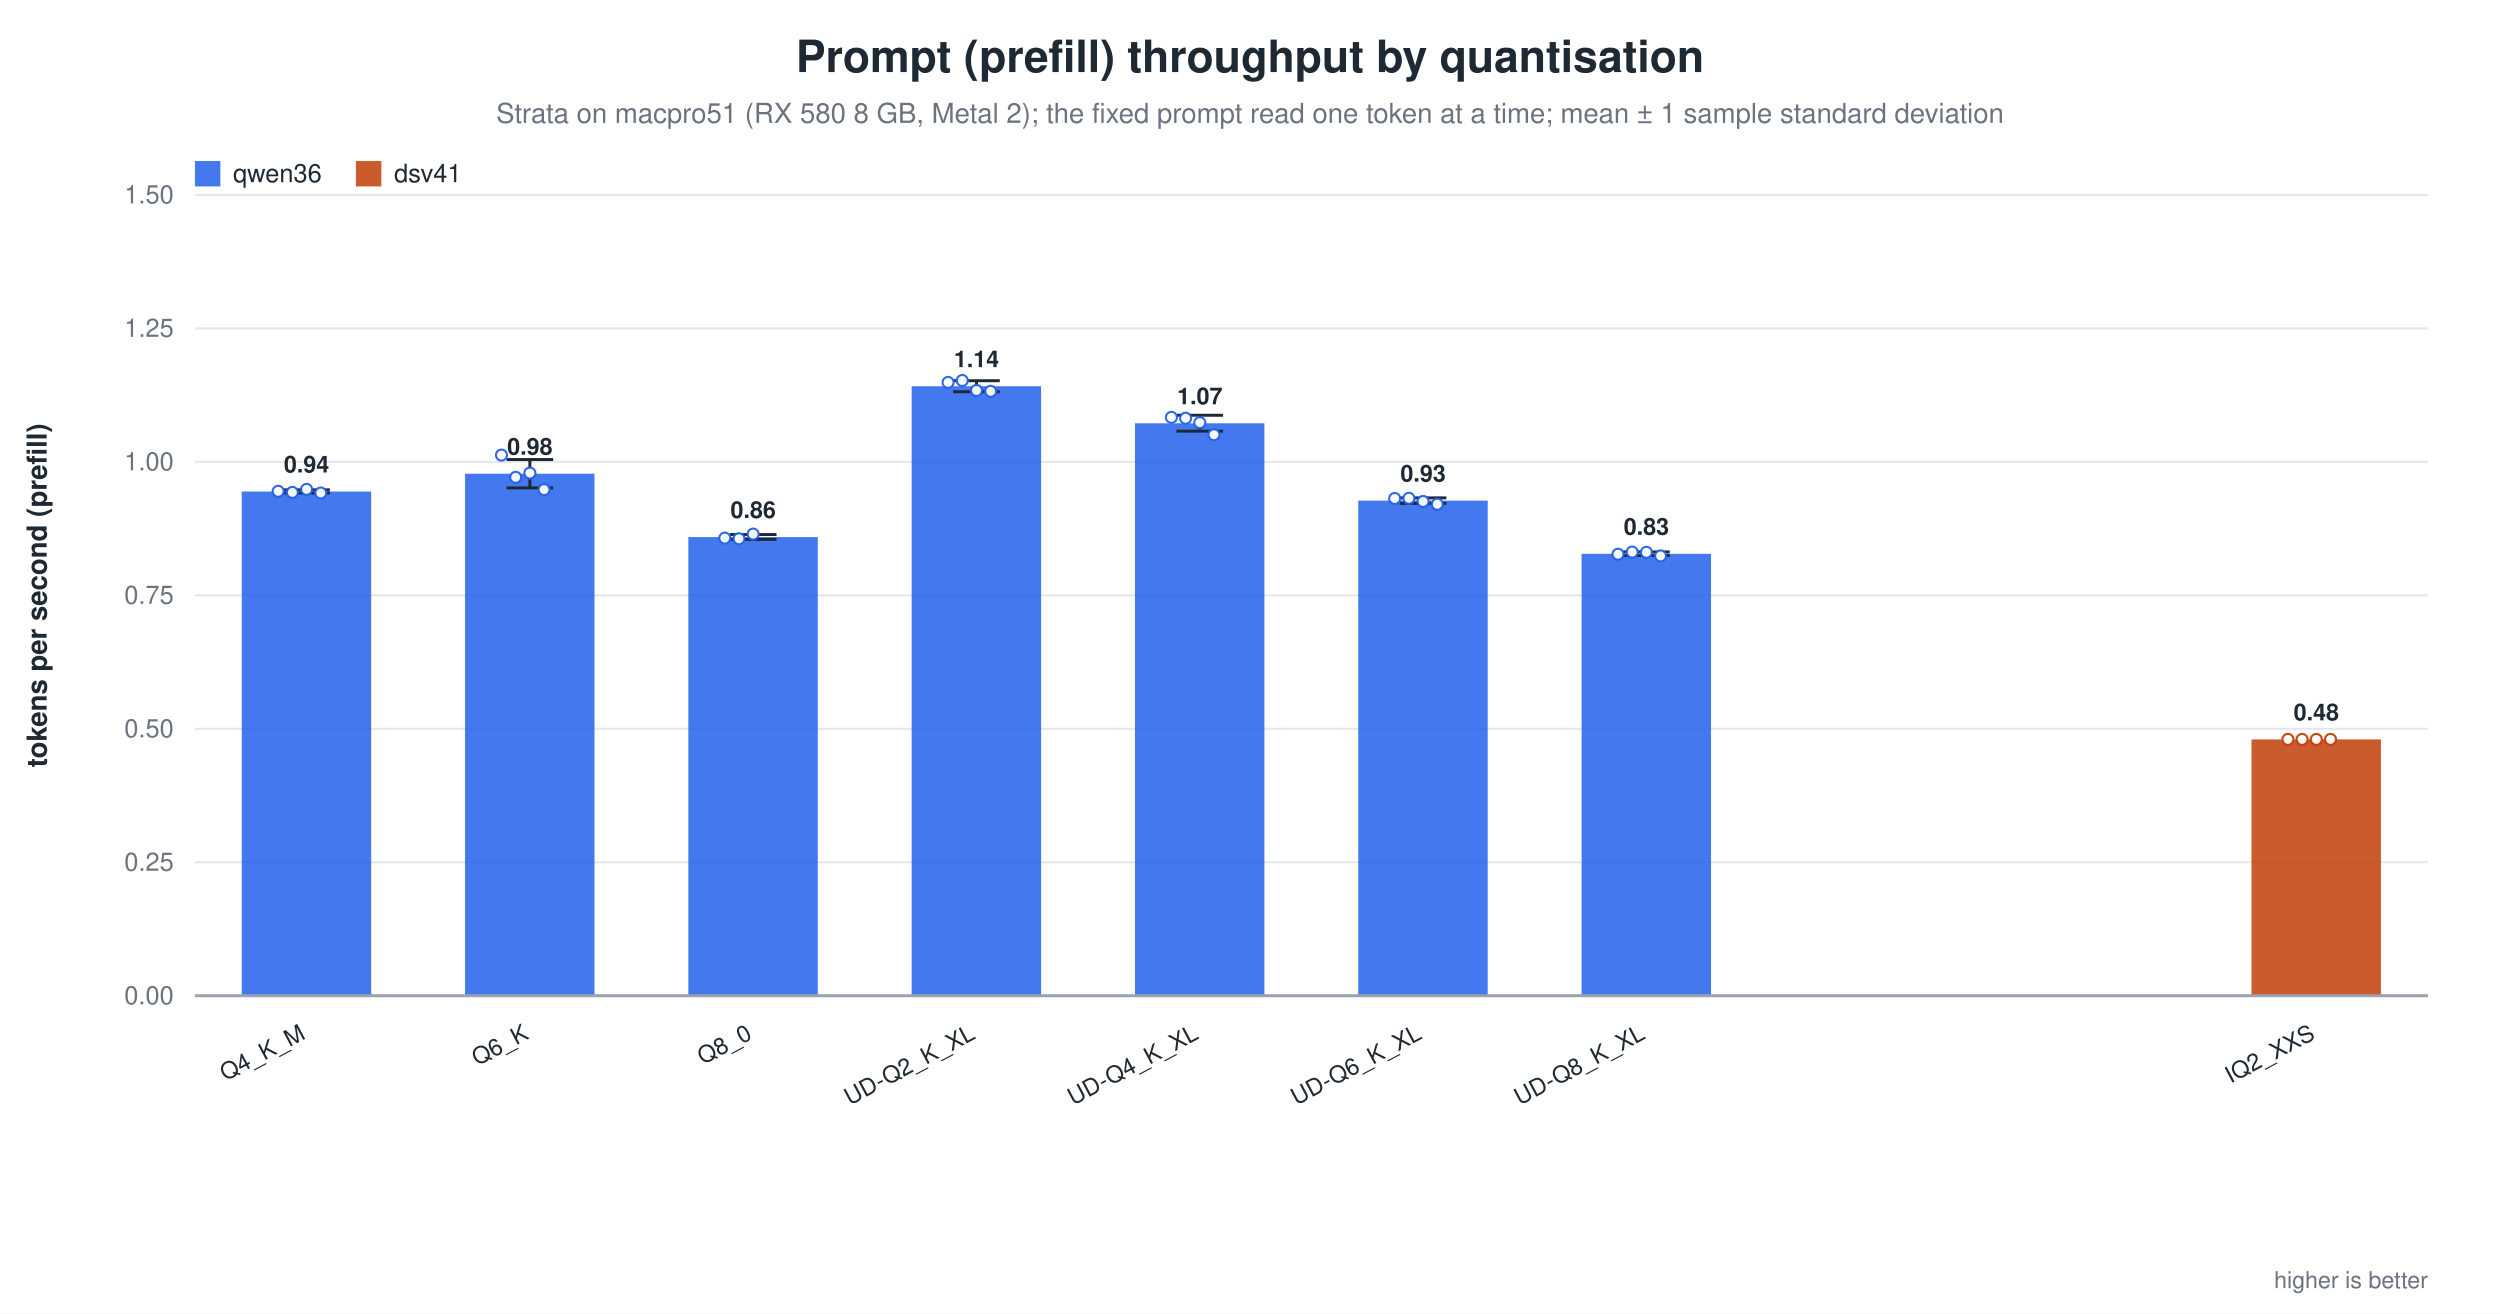
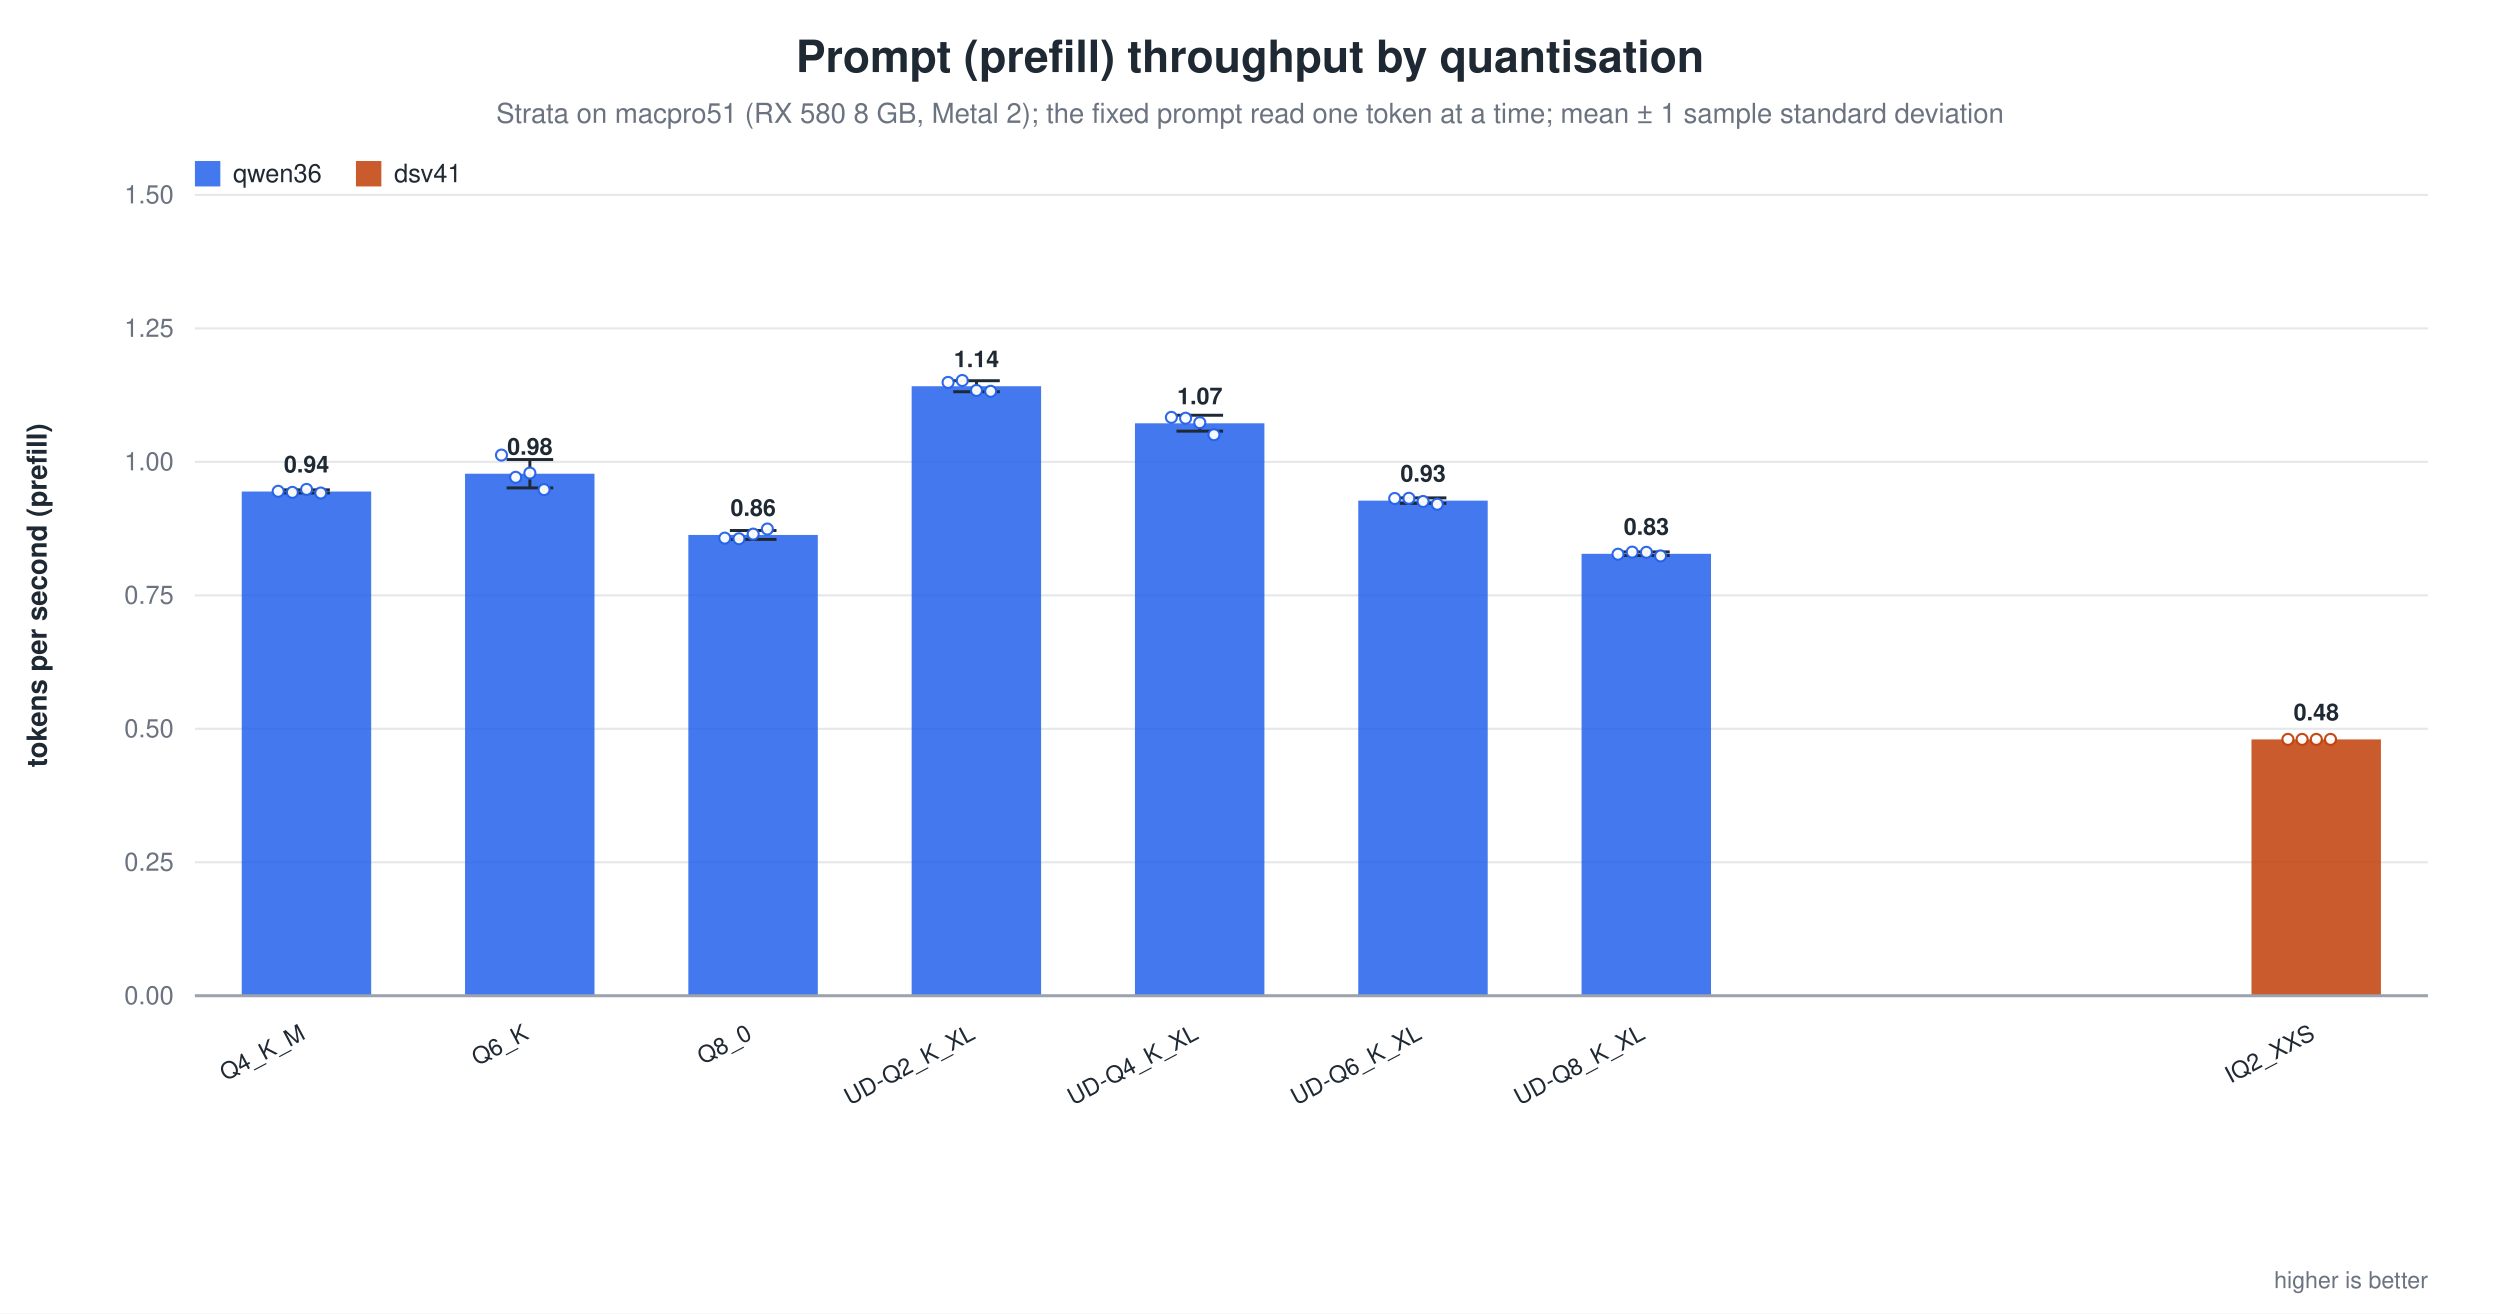
<svg xmlns="http://www.w3.org/2000/svg" width="1180" height="620" viewBox="0 0 1180 620" role="img" aria-label="Prompt (prefill) throughput by quantisation">
  <rect width="1180" height="620" fill="white" />
  <text x="590.0" y="34" text-anchor="middle" font-family="Helvetica, Arial, sans-serif" font-size="21" font-weight="600" fill="#1f2933">Prompt (prefill) throughput by quantisation</text>
  <text x="590.0" y="58" text-anchor="middle" font-family="Helvetica, Arial, sans-serif" font-size="13" fill="#6b7280">Strata on macpro51 (RX 580 8 GB, Metal 2); the fixed prompt read one token at a time; mean ± 1 sample standard deviation</text>
  <line x1="92.0" y1="470.0" x2="1146.0" y2="470.0" stroke="#9ca3af" stroke-width="1.0" />
  <text x="82.0" y="474.0" text-anchor="end" font-family="Helvetica, Arial, sans-serif" font-size="12" fill="#6b7280" font-weight="400">0.00</text>
  <line x1="92.0" y1="407.0" x2="1146.0" y2="407.0" stroke="#e5e7eb" stroke-width="1.0" />
  <text x="82.0" y="411.0" text-anchor="end" font-family="Helvetica, Arial, sans-serif" font-size="12" fill="#6b7280" font-weight="400">0.25</text>
  <line x1="92.0" y1="344.0" x2="1146.0" y2="344.0" stroke="#e5e7eb" stroke-width="1.0" />
  <text x="82.0" y="348.0" text-anchor="end" font-family="Helvetica, Arial, sans-serif" font-size="12" fill="#6b7280" font-weight="400">0.50</text>
  <line x1="92.0" y1="281.0" x2="1146.0" y2="281.0" stroke="#e5e7eb" stroke-width="1.0" />
  <text x="82.0" y="285.0" text-anchor="end" font-family="Helvetica, Arial, sans-serif" font-size="12" fill="#6b7280" font-weight="400">0.75</text>
  <line x1="92.0" y1="218.0" x2="1146.0" y2="218.0" stroke="#e5e7eb" stroke-width="1.0" />
  <text x="82.0" y="222.0" text-anchor="end" font-family="Helvetica, Arial, sans-serif" font-size="12" fill="#6b7280" font-weight="400">1.00</text>
  <line x1="92.0" y1="155.0" x2="1146.0" y2="155.0" stroke="#e5e7eb" stroke-width="1.0" />
  <text x="82.0" y="159.0" text-anchor="end" font-family="Helvetica, Arial, sans-serif" font-size="12" fill="#6b7280" font-weight="400">1.25</text>
  <line x1="92.0" y1="92.0" x2="1146.0" y2="92.0" stroke="#e5e7eb" stroke-width="1.0" />
  <text x="82.0" y="96.0" text-anchor="end" font-family="Helvetica, Arial, sans-serif" font-size="12" fill="#6b7280" font-weight="400">1.50</text>
  <text x="22.0" y="281.0" text-anchor="middle" font-family="Helvetica, Arial, sans-serif" font-size="13" fill="#1f2933" font-weight="600" transform="rotate(-90.0 22.0 281.0)">tokens per second (prefill)</text>
  <rect x="114.1" y="232.0" width="61.1" height="238.0" fill="#2563eb" opacity="0.86" />
  <line x1="144.7" y1="231.2" x2="144.7" y2="232.7" stroke="#1f2933" stroke-width="1.4" />
  <line x1="133.7" y1="231.2" x2="155.7" y2="231.2" stroke="#1f2933" stroke-width="1.4" />
  <line x1="133.7" y1="232.7" x2="155.7" y2="232.7" stroke="#1f2933" stroke-width="1.4" />
  <circle cx="131.3" cy="231.9" r="2.6" fill="white" stroke="#2563eb" stroke-width="1.0" opacity="0.95" />
  <circle cx="138.0" cy="232.4" r="2.6" fill="white" stroke="#2563eb" stroke-width="1.0" opacity="0.95" />
  <circle cx="144.7" cy="231.0" r="2.6" fill="white" stroke="#2563eb" stroke-width="1.0" opacity="0.95" />
  <circle cx="151.4" cy="232.7" r="2.6" fill="white" stroke="#2563eb" stroke-width="1.0" opacity="0.95" />
  <text x="144.7" y="223.0" text-anchor="middle" font-family="Helvetica, Arial, sans-serif" font-size="11" fill="#1f2933" font-weight="600">0.94</text>
  <text x="144.7" y="490.0" text-anchor="end" font-family="Helvetica, Arial, sans-serif" font-size="11" fill="#1f2933" font-weight="500" transform="rotate(-28.0 144.7 490.0)">Q4_K_M</text>
  <rect x="219.5" y="223.6" width="61.1" height="246.4" fill="#2563eb" opacity="0.86" />
  <line x1="250.1" y1="216.9" x2="250.1" y2="230.3" stroke="#1f2933" stroke-width="1.4" />
  <line x1="239.1" y1="216.9" x2="261.1" y2="216.9" stroke="#1f2933" stroke-width="1.4" />
  <line x1="239.1" y1="230.3" x2="261.1" y2="230.3" stroke="#1f2933" stroke-width="1.4" />
  <circle cx="236.7" cy="214.8" r="2.6" fill="white" stroke="#2563eb" stroke-width="1.0" opacity="0.95" />
  <circle cx="243.4" cy="225.3" r="2.6" fill="white" stroke="#2563eb" stroke-width="1.0" opacity="0.95" />
  <circle cx="250.1" cy="223.3" r="2.6" fill="white" stroke="#2563eb" stroke-width="1.0" opacity="0.95" />
  <circle cx="256.8" cy="231.1" r="2.6" fill="white" stroke="#2563eb" stroke-width="1.0" opacity="0.95" />
  <text x="250.1" y="214.6" text-anchor="middle" font-family="Helvetica, Arial, sans-serif" font-size="11" fill="#1f2933" font-weight="600">0.98</text>
  <text x="250.1" y="490.0" text-anchor="end" font-family="Helvetica, Arial, sans-serif" font-size="11" fill="#1f2933" font-weight="500" transform="rotate(-28.0 250.1 490.0)">Q6_K</text>
-   <rect x="324.9" y="253.5" width="61.1" height="216.5" fill="#2563eb" opacity="0.86" />
-   <line x1="355.5" y1="252.3" x2="355.5" y2="254.6" stroke="#1f2933" stroke-width="1.4" />
-   <line x1="344.5" y1="252.3" x2="366.5" y2="252.3" stroke="#1f2933" stroke-width="1.4" />
+   <rect x="324.9" y="252.5" width="61.1" height="217.5" fill="#2563eb" opacity="0.86" />
+   <line x1="355.5" y1="250.4" x2="355.5" y2="254.6" stroke="#1f2933" stroke-width="1.4" />
+   <line x1="344.5" y1="250.4" x2="366.5" y2="250.4" stroke="#1f2933" stroke-width="1.4" />
  <line x1="344.5" y1="254.6" x2="366.5" y2="254.6" stroke="#1f2933" stroke-width="1.4" />
  <circle cx="342.1" cy="254.0" r="2.6" fill="white" stroke="#2563eb" stroke-width="1.0" opacity="0.95" />
  <circle cx="348.8" cy="254.3" r="2.6" fill="white" stroke="#2563eb" stroke-width="1.0" opacity="0.95" />
  <circle cx="355.5" cy="252.1" r="2.6" fill="white" stroke="#2563eb" stroke-width="1.0" opacity="0.95" />
-   <text x="355.5" y="244.5" text-anchor="middle" font-family="Helvetica, Arial, sans-serif" font-size="11" fill="#1f2933" font-weight="600">0.86</text>
+   <circle cx="362.2" cy="249.7" r="2.6" fill="white" stroke="#2563eb" stroke-width="1.0" opacity="0.95" />
+   <text x="355.5" y="243.5" text-anchor="middle" font-family="Helvetica, Arial, sans-serif" font-size="11" fill="#1f2933" font-weight="600">0.86</text>
  <text x="355.5" y="490.0" text-anchor="end" font-family="Helvetica, Arial, sans-serif" font-size="11" fill="#1f2933" font-weight="500" transform="rotate(-28.0 355.5 490.0)">Q8_0</text>
  <rect x="430.3" y="182.3" width="61.1" height="287.7" fill="#2563eb" opacity="0.86" />
  <line x1="460.9" y1="179.7" x2="460.9" y2="184.9" stroke="#1f2933" stroke-width="1.4" />
  <line x1="449.9" y1="179.7" x2="471.9" y2="179.7" stroke="#1f2933" stroke-width="1.4" />
  <line x1="449.9" y1="184.9" x2="471.9" y2="184.9" stroke="#1f2933" stroke-width="1.4" />
  <circle cx="447.5" cy="180.5" r="2.6" fill="white" stroke="#2563eb" stroke-width="1.0" opacity="0.95" />
  <circle cx="454.2" cy="179.6" r="2.6" fill="white" stroke="#2563eb" stroke-width="1.0" opacity="0.95" />
  <circle cx="460.9" cy="184.3" r="2.6" fill="white" stroke="#2563eb" stroke-width="1.0" opacity="0.95" />
  <circle cx="467.6" cy="184.7" r="2.6" fill="white" stroke="#2563eb" stroke-width="1.0" opacity="0.95" />
  <text x="460.9" y="173.3" text-anchor="middle" font-family="Helvetica, Arial, sans-serif" font-size="11" fill="#1f2933" font-weight="600">1.14</text>
  <text x="460.9" y="490.0" text-anchor="end" font-family="Helvetica, Arial, sans-serif" font-size="11" fill="#1f2933" font-weight="500" transform="rotate(-28.0 460.9 490.0)">UD-Q2_K_XL</text>
  <rect x="535.7" y="199.8" width="61.1" height="270.2" fill="#2563eb" opacity="0.86" />
  <line x1="566.3" y1="196.0" x2="566.3" y2="203.5" stroke="#1f2933" stroke-width="1.4" />
  <line x1="555.3" y1="196.0" x2="577.3" y2="196.0" stroke="#1f2933" stroke-width="1.4" />
  <line x1="555.3" y1="203.5" x2="577.3" y2="203.5" stroke="#1f2933" stroke-width="1.4" />
  <circle cx="552.9" cy="197.0" r="2.6" fill="white" stroke="#2563eb" stroke-width="1.0" opacity="0.95" />
  <circle cx="559.6" cy="197.4" r="2.6" fill="white" stroke="#2563eb" stroke-width="1.0" opacity="0.95" />
  <circle cx="566.3" cy="199.5" r="2.6" fill="white" stroke="#2563eb" stroke-width="1.0" opacity="0.95" />
  <circle cx="573.0" cy="205.2" r="2.6" fill="white" stroke="#2563eb" stroke-width="1.0" opacity="0.95" />
  <text x="566.3" y="190.8" text-anchor="middle" font-family="Helvetica, Arial, sans-serif" font-size="11" fill="#1f2933" font-weight="600">1.07</text>
  <text x="566.3" y="490.0" text-anchor="end" font-family="Helvetica, Arial, sans-serif" font-size="11" fill="#1f2933" font-weight="500" transform="rotate(-28.0 566.3 490.0)">UD-Q4_K_XL</text>
  <rect x="641.1" y="236.3" width="61.1" height="233.7" fill="#2563eb" opacity="0.86" />
  <line x1="671.7" y1="235.0" x2="671.7" y2="237.6" stroke="#1f2933" stroke-width="1.4" />
  <line x1="660.7" y1="235.0" x2="682.7" y2="235.0" stroke="#1f2933" stroke-width="1.4" />
  <line x1="660.7" y1="237.6" x2="682.7" y2="237.6" stroke="#1f2933" stroke-width="1.4" />
  <circle cx="658.3" cy="235.3" r="2.6" fill="white" stroke="#2563eb" stroke-width="1.0" opacity="0.95" />
  <circle cx="665.0" cy="235.2" r="2.6" fill="white" stroke="#2563eb" stroke-width="1.0" opacity="0.95" />
  <circle cx="671.7" cy="236.7" r="2.6" fill="white" stroke="#2563eb" stroke-width="1.0" opacity="0.95" />
  <circle cx="678.4" cy="238.0" r="2.6" fill="white" stroke="#2563eb" stroke-width="1.0" opacity="0.95" />
  <text x="671.7" y="227.3" text-anchor="middle" font-family="Helvetica, Arial, sans-serif" font-size="11" fill="#1f2933" font-weight="600">0.93</text>
  <text x="671.7" y="490.0" text-anchor="end" font-family="Helvetica, Arial, sans-serif" font-size="11" fill="#1f2933" font-weight="500" transform="rotate(-28.0 671.7 490.0)">UD-Q6_K_XL</text>
  <rect x="746.5" y="261.4" width="61.1" height="208.6" fill="#2563eb" opacity="0.86" />
  <line x1="777.1" y1="260.5" x2="777.1" y2="262.2" stroke="#1f2933" stroke-width="1.4" />
  <line x1="766.1" y1="260.5" x2="788.1" y2="260.5" stroke="#1f2933" stroke-width="1.4" />
  <line x1="766.1" y1="262.2" x2="788.1" y2="262.2" stroke="#1f2933" stroke-width="1.4" />
  <circle cx="763.7" cy="261.6" r="2.6" fill="white" stroke="#2563eb" stroke-width="1.0" opacity="0.95" />
  <circle cx="770.4" cy="260.6" r="2.6" fill="white" stroke="#2563eb" stroke-width="1.0" opacity="0.95" />
  <circle cx="777.1" cy="260.7" r="2.6" fill="white" stroke="#2563eb" stroke-width="1.0" opacity="0.95" />
  <circle cx="783.8" cy="262.4" r="2.6" fill="white" stroke="#2563eb" stroke-width="1.0" opacity="0.95" />
  <text x="777.1" y="252.4" text-anchor="middle" font-family="Helvetica, Arial, sans-serif" font-size="11" fill="#1f2933" font-weight="600">0.83</text>
  <text x="777.1" y="490.0" text-anchor="end" font-family="Helvetica, Arial, sans-serif" font-size="11" fill="#1f2933" font-weight="500" transform="rotate(-28.0 777.1 490.0)">UD-Q8_K_XL</text>
  <rect x="1062.7" y="349.0" width="61.1" height="121.0" fill="#c2410c" opacity="0.86" />
  <circle cx="1079.9" cy="349.0" r="2.6" fill="white" stroke="#c2410c" stroke-width="1.0" opacity="0.95" />
  <circle cx="1086.6" cy="349.0" r="2.6" fill="white" stroke="#c2410c" stroke-width="1.0" opacity="0.95" />
  <circle cx="1093.3" cy="349.0" r="2.6" fill="white" stroke="#c2410c" stroke-width="1.0" opacity="0.95" />
  <circle cx="1100.0" cy="349.0" r="2.6" fill="white" stroke="#c2410c" stroke-width="1.0" opacity="0.95" />
  <text x="1093.3" y="340.0" text-anchor="middle" font-family="Helvetica, Arial, sans-serif" font-size="11" fill="#1f2933" font-weight="600">0.48</text>
  <text x="1093.3" y="490.0" text-anchor="end" font-family="Helvetica, Arial, sans-serif" font-size="11" fill="#1f2933" font-weight="500" transform="rotate(-28.0 1093.3 490.0)">IQ2_XXS</text>
  <line x1="92.0" y1="470.0" x2="1146.0" y2="470.0" stroke="#9ca3af" stroke-width="1.4" />
  <rect x="92.0" y="76.0" width="12.0" height="12.0" fill="#2563eb" opacity="0.86" />
  <text x="110.0" y="86.0" text-anchor="start" font-family="Helvetica, Arial, sans-serif" font-size="12" fill="#1f2933" font-weight="500">qwen36</text>
  <rect x="168.0" y="76.0" width="12.0" height="12.0" fill="#c2410c" opacity="0.86" />
  <text x="186.0" y="86.0" text-anchor="start" font-family="Helvetica, Arial, sans-serif" font-size="12" fill="#1f2933" font-weight="500">dsv41</text>
  <text x="1146.0" y="608.0" text-anchor="end" font-family="Helvetica, Arial, sans-serif" font-size="11" fill="#6b7280" font-weight="400">higher is better</text>
</svg>
